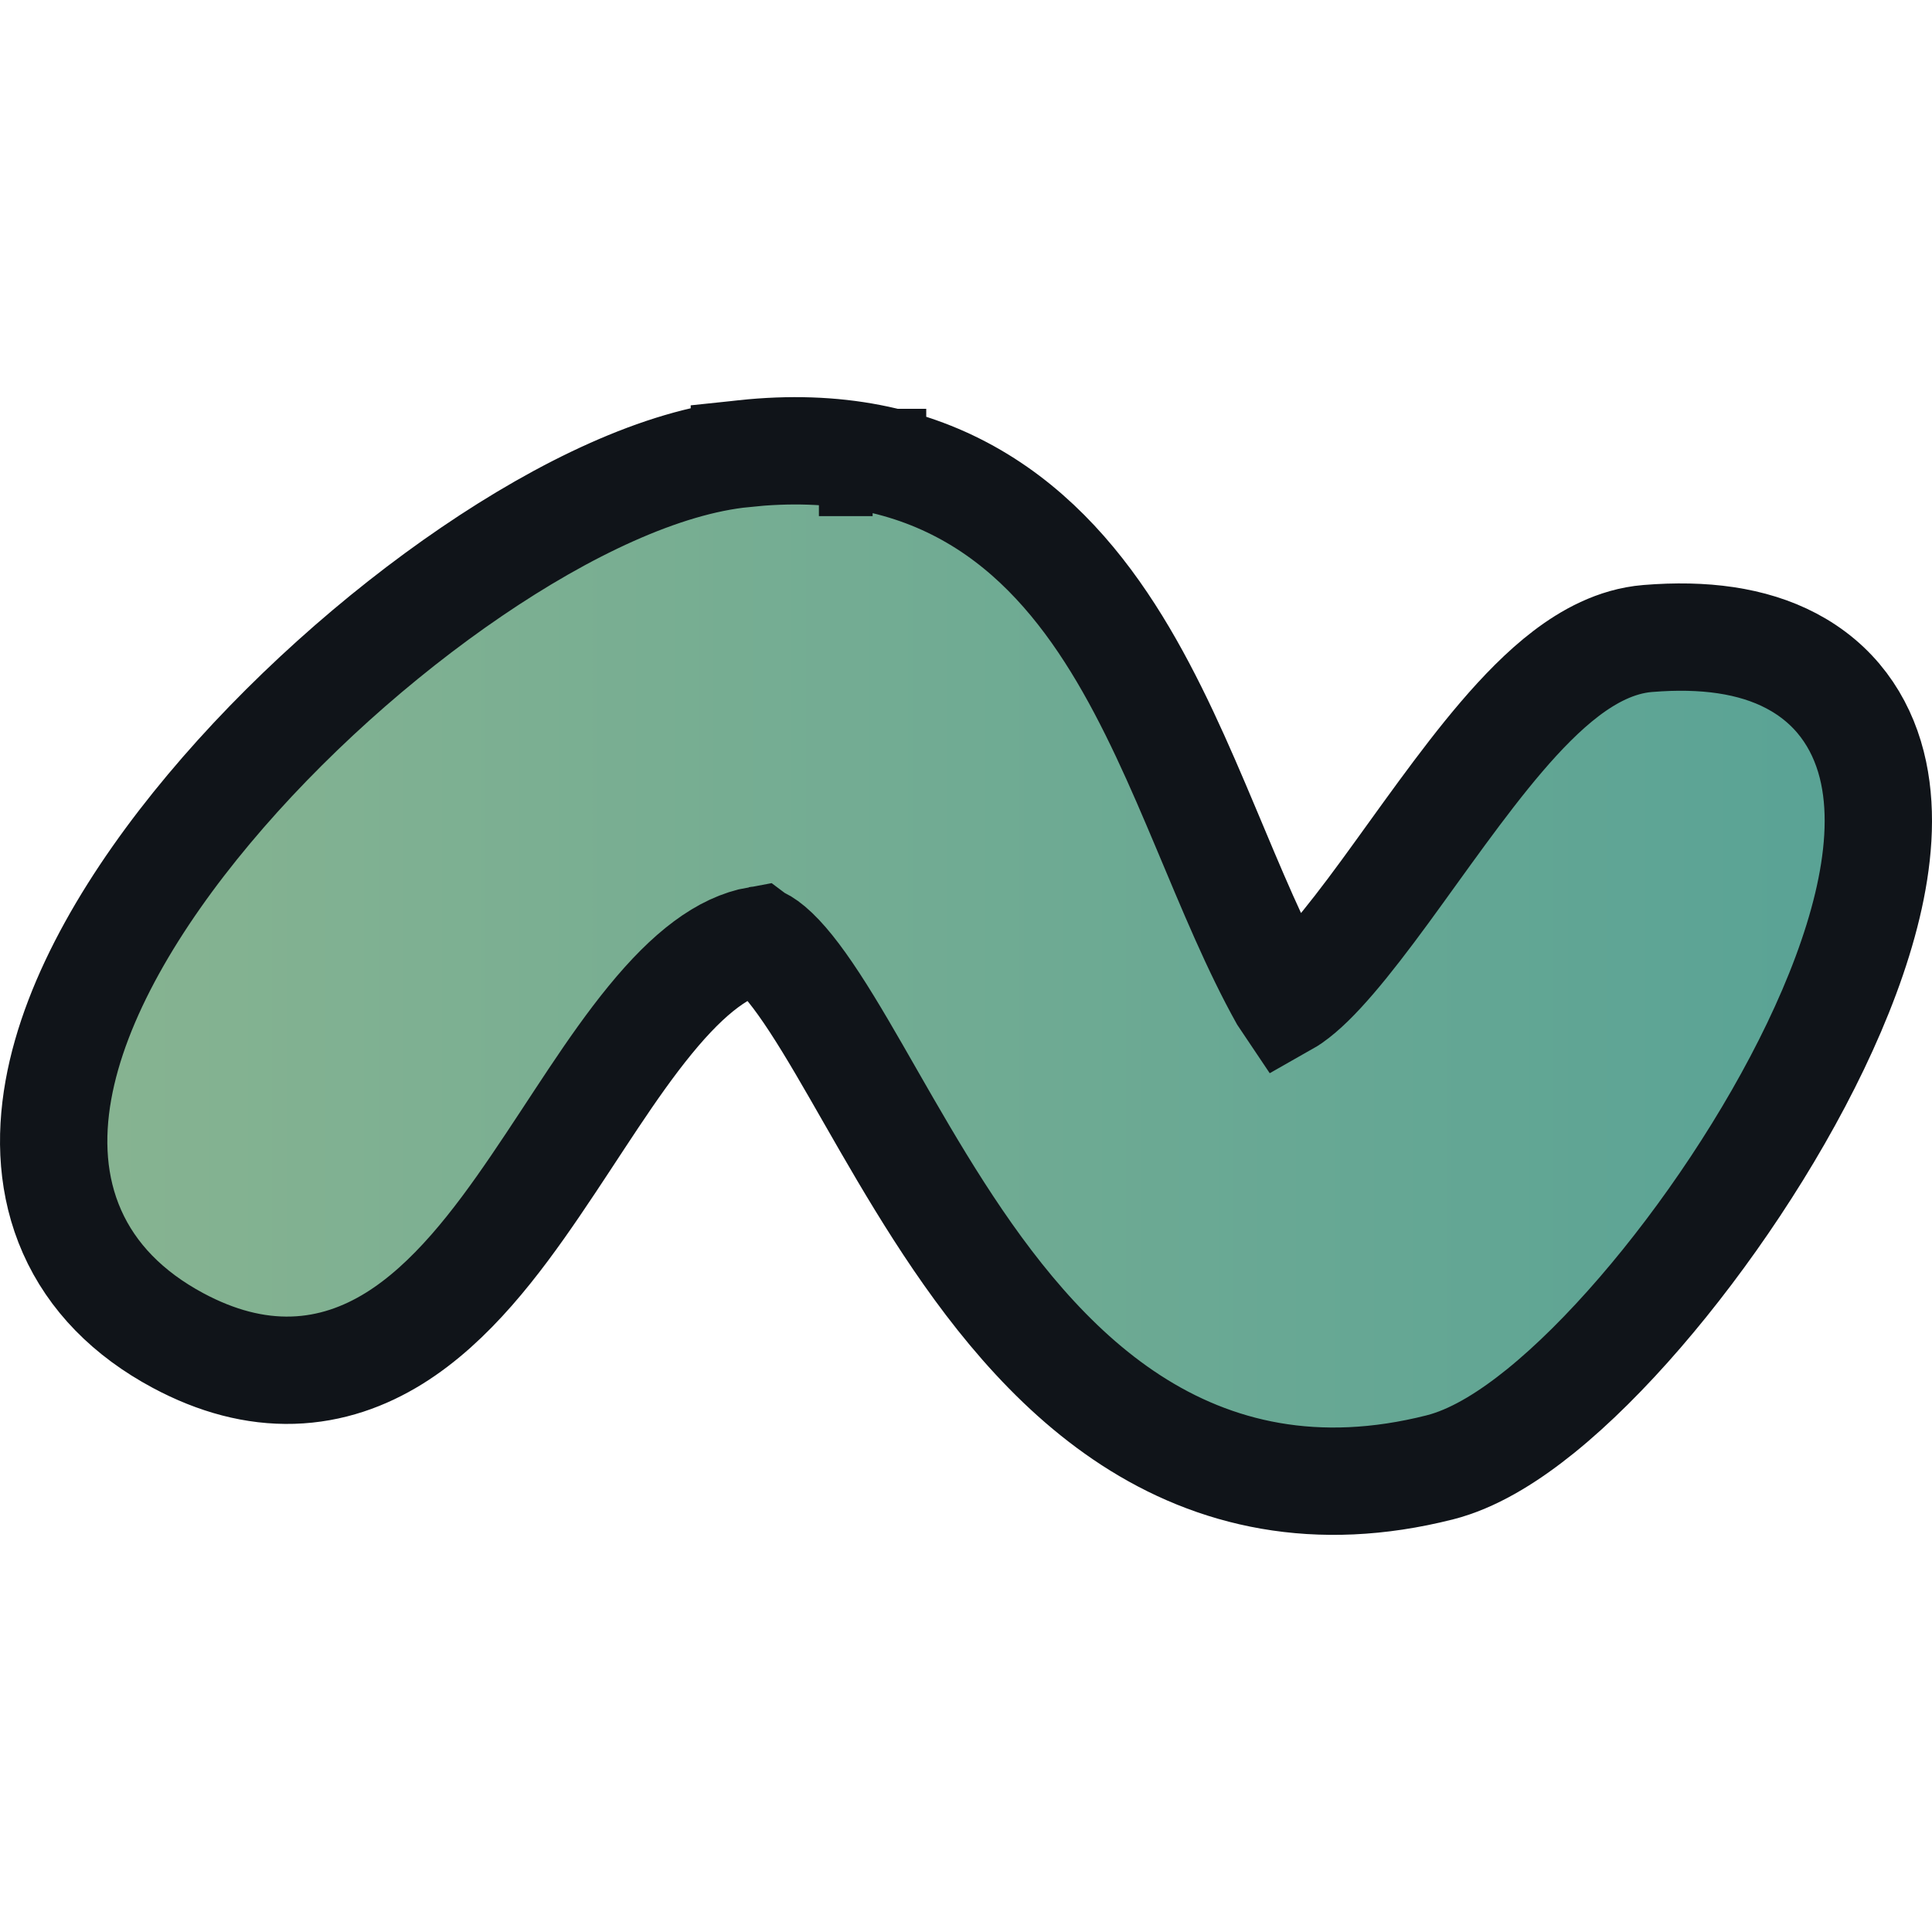
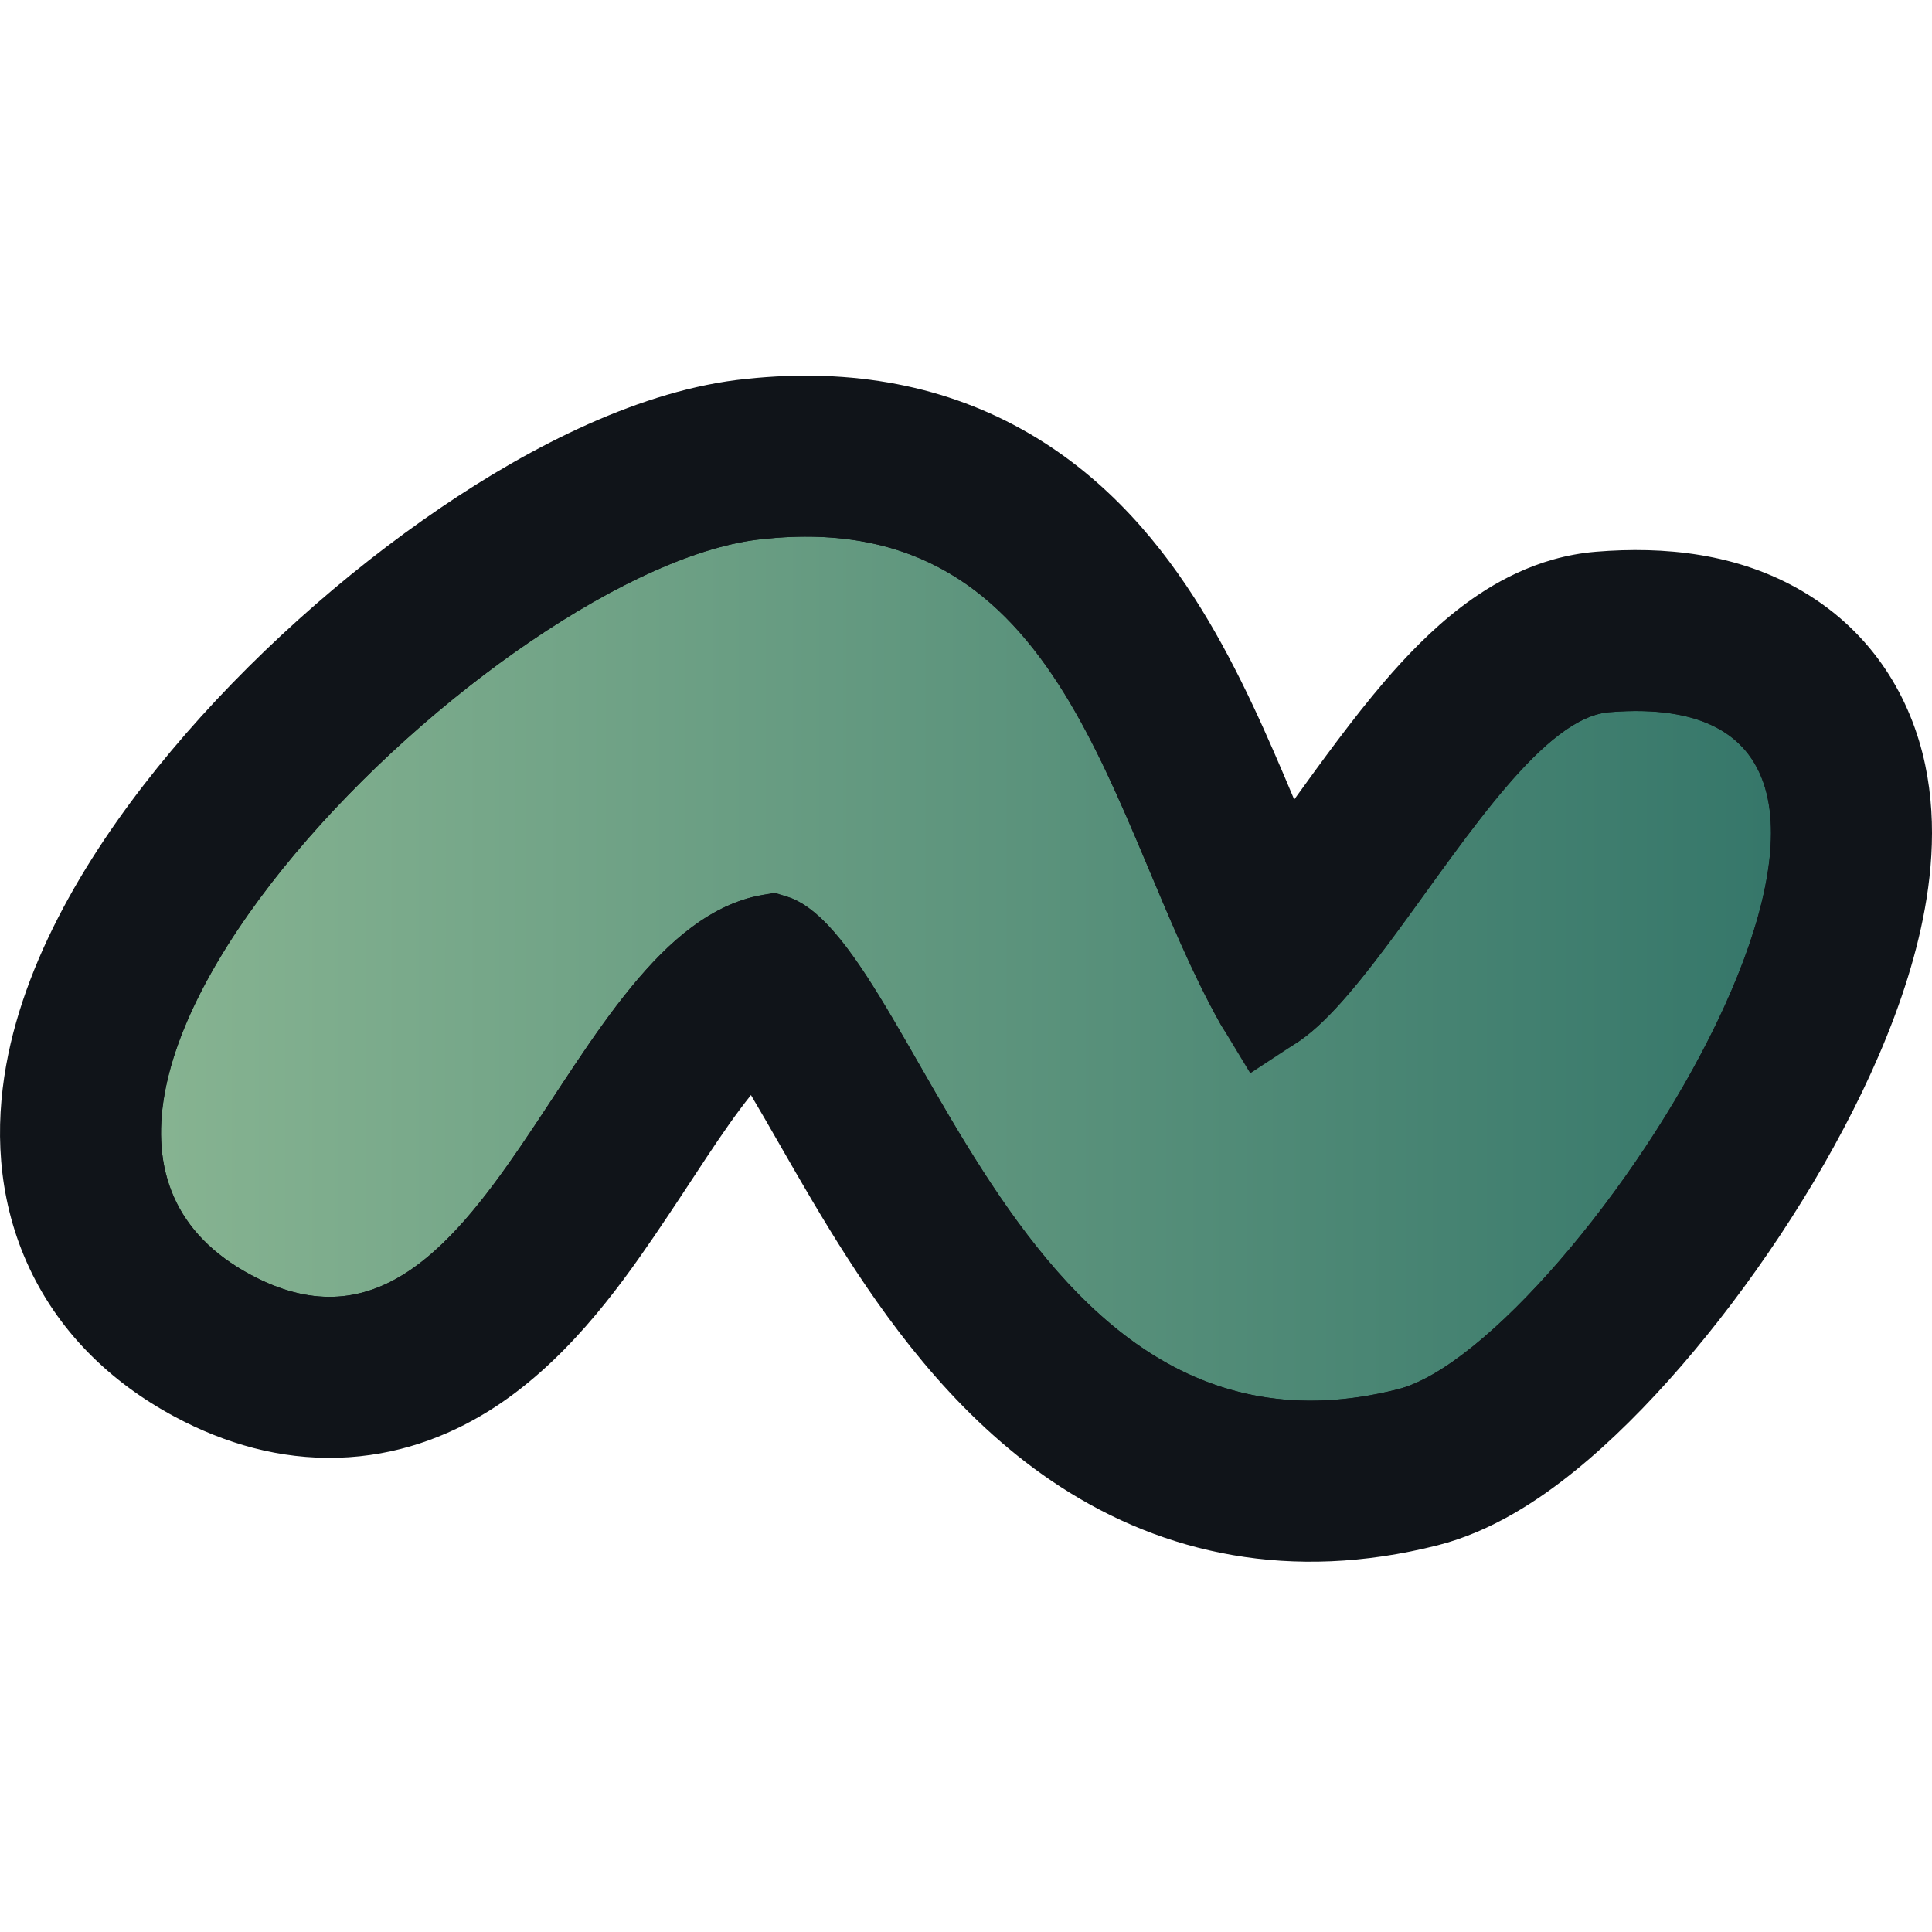
<svg xmlns="http://www.w3.org/2000/svg" width="180" height="180" viewBox="0 0 180 180" fill="none">
-   <path d="M81.294 43.087H81.296V43.088C81.297 43.088 81.298 43.088 81.299 43.088H81.301L81.303 43.089C81.299 43.088 81.295 43.087 81.289 43.086M81.294 43.087L81.292 43.086C81.291 43.086 81.29 43.086 81.288 43.086M81.289 43.086C81.291 43.086 81.293 43.087 81.295 43.087H81.294C81.292 43.087 81.29 43.086 81.288 43.086M81.288 43.086C81.283 43.085 81.278 43.084 81.276 43.083H81.274C81.277 43.084 81.28 43.084 81.282 43.085C81.285 43.086 81.287 43.086 81.289 43.086M81.288 43.086C81.287 43.086 81.286 43.085 81.284 43.085L81.289 43.086M69.351 42.26C77.877 41.353 84.91 42.855 90.75 46.263C96.511 49.624 100.71 54.605 104.028 59.987C107.327 65.339 109.93 71.387 112.323 77.075C114.766 82.884 116.978 88.287 119.61 92.994C119.696 93.144 119.774 93.267 119.842 93.367C119.973 93.293 120.134 93.195 120.324 93.063C122.551 91.508 125.432 87.991 129.025 83.088C132.366 78.528 136.192 72.968 139.898 68.639C141.773 66.447 143.789 64.362 145.901 62.752C147.963 61.181 150.542 59.733 153.502 59.488L154.524 59.417C159.592 59.126 164.027 59.858 167.565 61.948C171.509 64.279 173.705 67.92 174.559 71.985C175.379 75.891 174.98 80.182 173.98 84.373C172.967 88.614 171.261 93.074 169.152 97.472C164.937 106.258 158.908 115.218 152.79 122.302C149.728 125.848 146.571 129.01 143.526 131.471C140.76 133.705 137.745 135.644 134.743 136.545L134.143 136.711C122.659 139.618 113.155 137.376 105.359 132.311C97.784 127.389 92.05 119.956 87.466 112.821C85.155 109.224 83.064 105.584 81.164 102.266C79.235 98.895 77.537 95.92 75.907 93.425C74.248 90.883 72.897 89.219 71.778 88.278C71.248 87.833 70.906 87.667 70.746 87.61C70.709 87.597 70.683 87.591 70.667 87.587C70.653 87.584 70.645 87.583 70.644 87.583C70.642 87.583 70.638 87.584 70.633 87.585L70.632 87.584C67.439 88.154 64.216 90.575 60.57 95.034C56.9 99.522 53.717 104.857 49.867 110.501C46.265 115.783 42.021 121.407 36.716 124.694C33.955 126.405 30.808 127.552 27.273 127.656C23.743 127.761 20.178 126.817 16.588 124.894C11.934 122.4 8.583 118.983 6.708 114.745C4.854 110.553 4.645 106.014 5.438 101.573C6.993 92.863 12.552 83.639 19.447 75.4C26.43 67.054 35.215 59.204 43.957 53.256C52.527 47.425 61.666 43.003 69.351 42.261V42.26ZM81.247 43.078L81.251 43.079C81.252 43.079 81.253 43.08 81.254 43.08C81.252 43.08 81.251 43.078 81.25 43.078H81.247Z" fill="url(#paint0_linear_3998_5)" stroke="#101419" stroke-width="10" />
+   <path d="M70.609 45.244C78.659 44.389 85.319 45.803 90.859 49.03C96.319 52.211 100.288 56.921 103.415 61.985C106.523 67.019 108.973 72.701 111.215 78.024C113.51 83.473 115.579 88.516 118.038 92.905C118.051 92.927 118.064 92.947 118.076 92.967C118.131 92.931 118.192 92.895 118.254 92.852C120.291 91.432 122.961 88.185 126.336 83.587C129.46 79.331 133.06 74.108 136.545 70.043C138.31 67.984 140.217 66.012 142.222 64.486C144.177 62.998 146.651 61.606 149.509 61.37L150.474 61.303C155.261 61.028 159.487 61.716 162.874 63.714C166.659 65.946 168.764 69.438 169.58 73.319C170.363 77.04 169.98 81.11 169.035 85.058C168.079 89.056 166.47 93.254 164.485 97.384C160.521 105.635 154.853 114.047 149.101 120.697C146.221 124.027 143.248 127.001 140.374 129.319C137.596 131.561 134.523 133.51 131.459 134.284C120.608 137.027 111.61 134.911 104.232 130.124C97.074 125.48 91.669 118.477 87.363 111.786C85.192 108.411 83.228 104.998 81.447 101.892C79.637 98.735 78.049 95.959 76.528 93.633C74.977 91.26 73.731 89.734 72.718 88.885C72.24 88.484 71.964 88.352 71.844 88.313C68.979 88.844 66.032 91.034 62.649 95.166C59.22 99.353 56.256 104.317 52.632 109.622C49.255 114.565 45.244 119.882 40.208 122.998C37.582 124.623 34.58 125.717 31.202 125.817C27.83 125.917 24.435 125.016 21.031 123.195C16.617 120.834 13.421 117.587 11.63 113.544C9.859 109.546 9.663 105.229 10.415 101.024C11.888 92.789 17.142 84.103 23.619 76.374C30.186 68.538 38.444 61.171 46.662 55.588C54.709 50.121 63.329 45.948 70.609 45.245V45.244Z" fill="url(#paint0_linear_3998_5)" stroke="#101419" stroke-width="10" />
+   <path d="M69.553 35.3C79.435 34.251 88.28 35.955 95.892 40.389C103.268 44.686 108.297 50.857 111.924 56.731C115.494 62.513 118.213 68.876 120.431 74.142C120.48 74.258 120.529 74.375 120.578 74.491C123.092 71.006 126.084 66.881 128.953 63.534C130.928 61.23 133.36 58.664 136.166 56.529C138.823 54.507 143.115 51.864 148.685 51.404C155.015 50.881 161.906 51.533 167.955 55.1C174.52 58.973 178.064 65.069 179.366 71.26C180.568 76.971 179.892 82.655 178.761 87.384C177.595 92.261 175.696 97.144 173.5 101.715C169.121 110.829 162.947 119.975 156.665 127.239C153.512 130.884 150.112 134.311 146.653 137.102C143.479 139.663 139.06 142.677 133.91 143.979V143.979C120.256 147.43 108.41 144.755 98.789 138.513C89.832 132.702 83.497 124.258 78.954 117.198C76.626 113.579 74.544 109.955 72.773 106.867C71.718 105.027 70.801 103.431 69.964 102.024C67.097 105.626 64.795 109.545 60.889 115.263C57.536 120.172 52.497 127.154 45.47 131.502C41.63 133.877 36.938 135.652 31.498 135.813C26.076 135.973 20.964 134.5 16.315 132.013H16.315C10.258 128.773 5.319 123.987 2.487 117.595C-0.285 111.339 -0.437 104.905 0.571 99.264C2.497 88.501 9.041 78.201 15.955 69.951C23.136 61.382 32.088 53.4 41.042 47.316C49.496 41.573 59.772 36.273 69.553 35.3ZM113.692 95.378C103.149 76.581 99.671 47.186 71.137 50.216C47.047 52.481 -5.352 103.413 23.389 118.786C45.643 130.689 52.228 86.728 71.022 83.38C84.665 80.953 92.433 138.99 130.234 129.436C146.398 125.35 186.827 63.304 149.921 66.353C137.905 67.345 121.869 109.533 113.692 95.378Z" fill="#101419" />
  <defs>
-     <linearGradient id="paint0_linear_3998_5" x1="10.415" y1="90" x2="169.586" y2="90" gradientUnits="userSpaceOnUse">
+     <linearGradient id="paint0_linear_3998_5" x1="15.389" y1="90.249" x2="164.612" y2="90.249" gradientUnits="userSpaceOnUse">
      <stop stop-color="#86B391" />
-       <stop offset="1" stop-color="#5AA395" />
+       <stop offset="1" stop-color="#36776A" />
    </linearGradient>
  </defs>
</svg>
